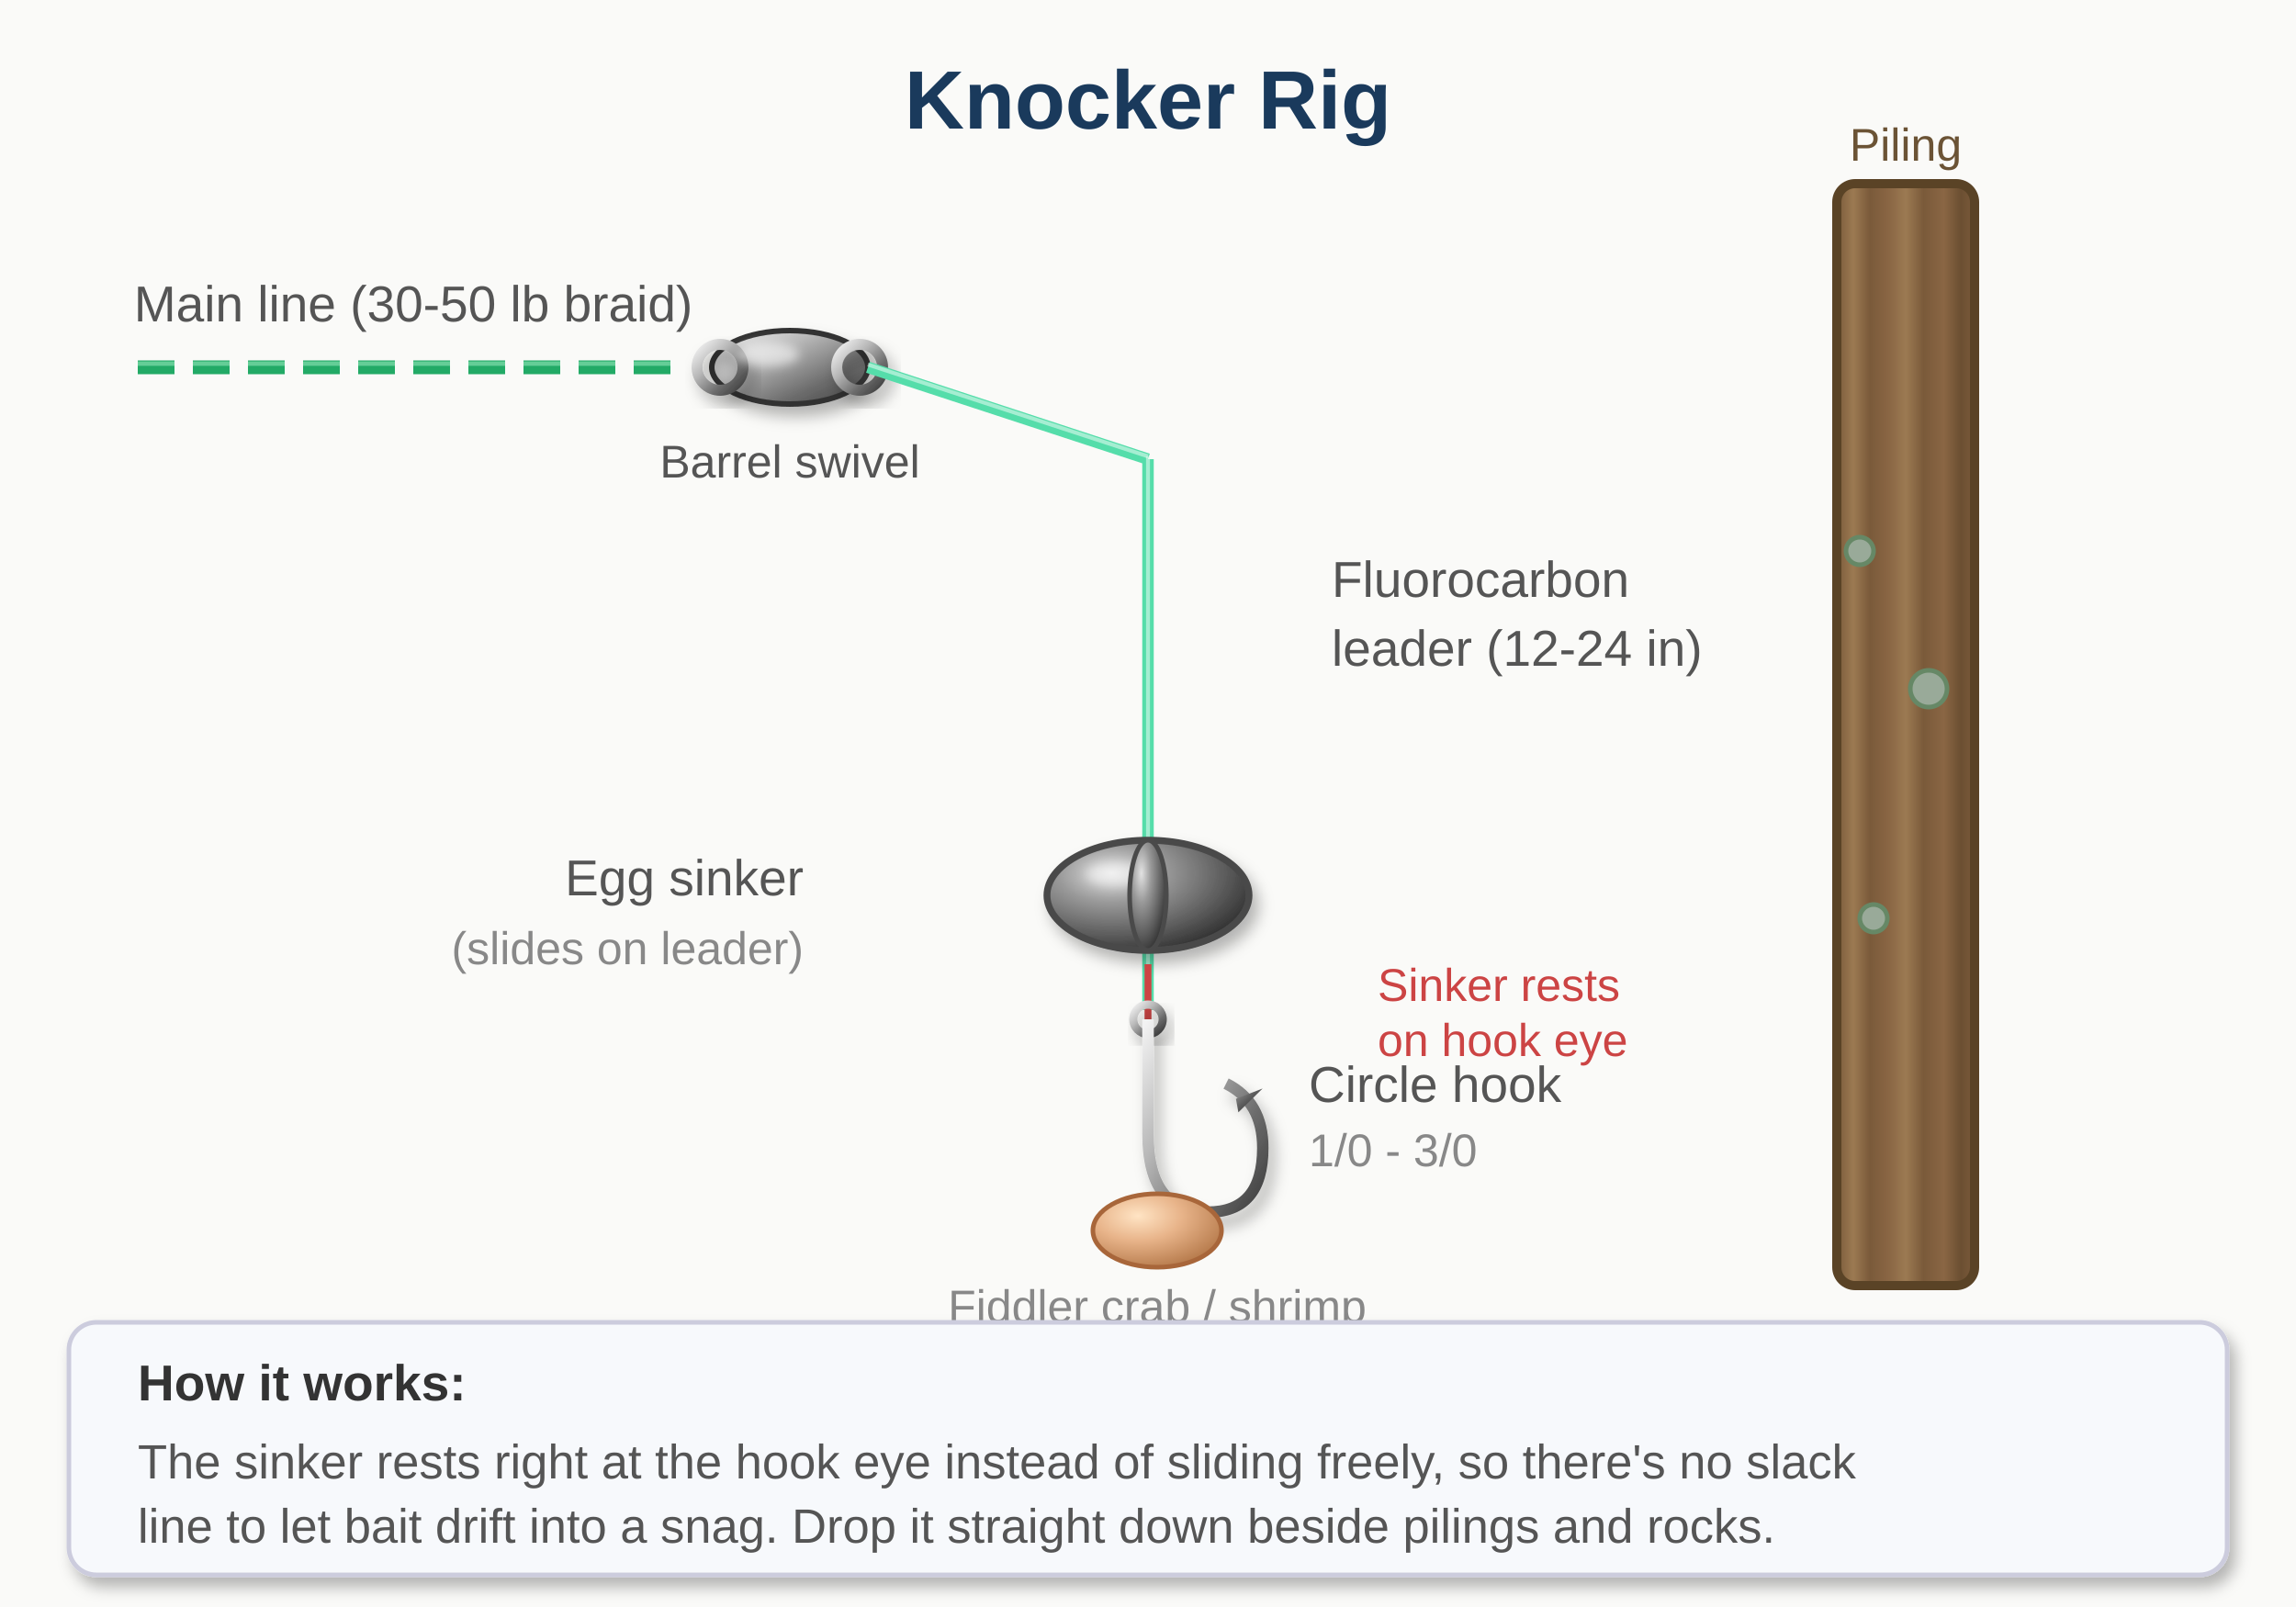
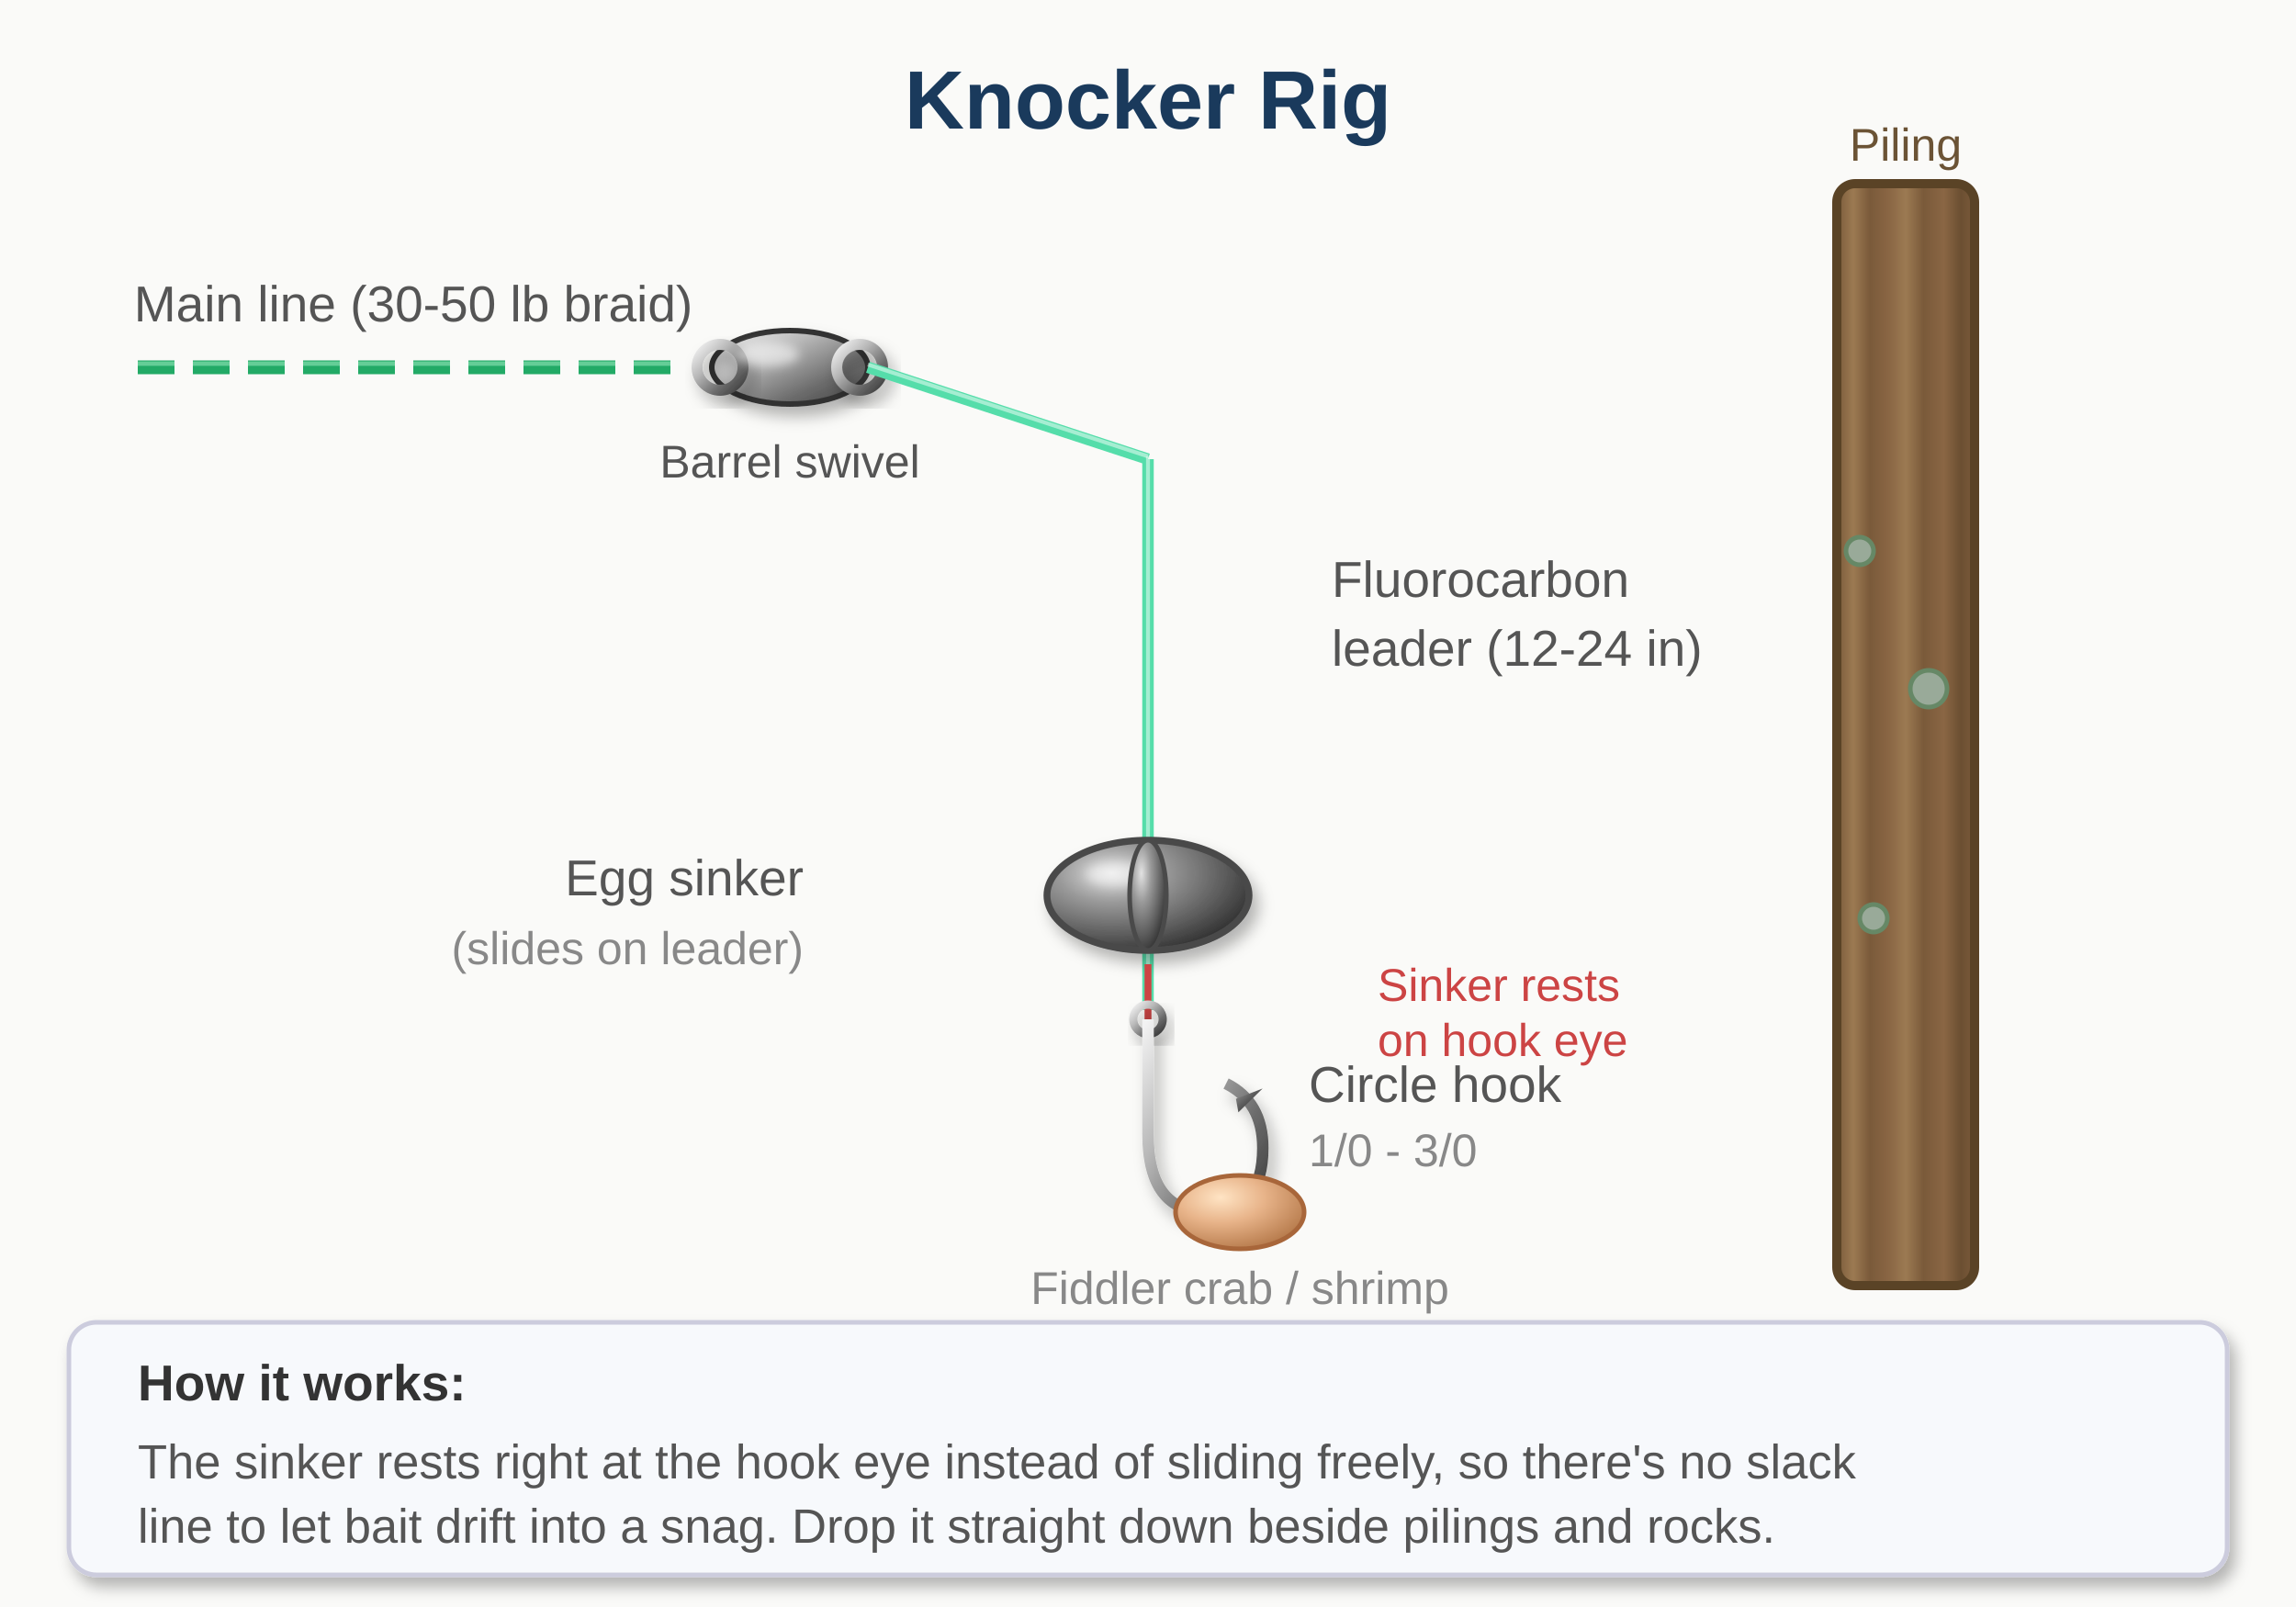
<svg xmlns="http://www.w3.org/2000/svg" viewBox="0 0 500 350" font-family="Arial, sans-serif">
  <rect x="0" y="0" width="500" height="350" fill="#FAFAF8" />
  <defs>
    <linearGradient id="woodGrain" x1="0%" y1="0%" x2="100%" y2="0%">
      <stop offset="0%" stop-color="#7a5a3a" />
      <stop offset="12%" stop-color="#9c7a52" />
      <stop offset="24%" stop-color="#7a5a3a" />
      <stop offset="38%" stop-color="#8a6644" />
      <stop offset="50%" stop-color="#9c7a52" />
      <stop offset="63%" stop-color="#7a5a3a" />
      <stop offset="78%" stop-color="#8a6644" />
      <stop offset="90%" stop-color="#6b4f32" />
      <stop offset="100%" stop-color="#7a5a3a" />
    </linearGradient>
  </defs>
  <defs>
    <radialGradient id="baitGrad" cx="35%" cy="30%" r="75%">
      <stop offset="0%" stop-color="#ffe4c4" />
      <stop offset="45%" stop-color="#e8b48a" />
      <stop offset="100%" stop-color="#b5794a" />
    </radialGradient>
    <filter id="glossBlur" x="-60%" y="-60%" width="220%" height="220%">
      <feGaussianBlur stdDeviation="1.1" />
    </filter>
  </defs>
  <defs>
    <linearGradient id="steelGrad" x1="0%" y1="0%" x2="100%" y2="100%">
      <stop offset="0%" stop-color="#f2f2f2" />
      <stop offset="35%" stop-color="#b8b8b8" />
      <stop offset="70%" stop-color="#6e6e6e" />
      <stop offset="100%" stop-color="#3d3d3d" />
    </linearGradient>
    <linearGradient id="steelGradDark" x1="0%" y1="0%" x2="100%" y2="100%">
      <stop offset="0%" stop-color="#9a9a9a" />
      <stop offset="45%" stop-color="#5c5c5c" />
      <stop offset="100%" stop-color="#242424" />
    </linearGradient>
    <radialGradient id="leadGrad" cx="32%" cy="30%" r="75%">
      <stop offset="0%" stop-color="#e2e2e2" />
      <stop offset="35%" stop-color="#9a9a9a" />
      <stop offset="75%" stop-color="#5c5c5c" />
      <stop offset="100%" stop-color="#333333" />
    </radialGradient>
    <filter id="softShadow" x="-40%" y="-40%" width="180%" height="180%">
      <feDropShadow dx="1.4" dy="2.2" stdDeviation="1.6" flood-color="#000000" flood-opacity="0.28" />
    </filter>
  </defs>
  <text x="250" y="28" text-anchor="middle" font-size="18" font-weight="bold" fill="#1a3a5c">Knocker Rig</text>
  <line x1="30" y1="80" x2="150" y2="80" stroke="#2a6" stroke-width="3" stroke-dasharray="8,4" />
  <line x1="30" y1="79.2" x2="150" y2="79.2" stroke="#8fe6b8" stroke-width="0.96" stroke-dasharray="8,4" opacity="0.6" />
  <text x="90" y="70" text-anchor="middle" font-size="11" fill="#555">Main line (30-50 lb braid)</text>
  <ellipse cx="172.0" cy="80.0" rx="17.0" ry="8.0" fill="url(#steelGrad)" stroke="#333333" stroke-width="1.2" filter="url(#softShadow)" />
  <circle cx="156.8" cy="80.0" r="5.0" fill="none" stroke="url(#steelGrad)" stroke-width="2.4" filter="url(#softShadow)" />
  <circle cx="187.2" cy="80.0" r="5.0" fill="none" stroke="url(#steelGrad)" stroke-width="2.4" filter="url(#softShadow)" />
  <ellipse cx="167.2" cy="77.2" rx="6.8" ry="2.6" fill="#ffffff" opacity="0.55" filter="url(#glossBlur)" />
  <text x="172" y="104" text-anchor="middle" font-size="10" fill="#555">Barrel swivel</text>
  <line x1="189" y1="80" x2="250" y2="100" stroke="#5da" stroke-width="2.5" />
  <line x1="189" y1="79.4" x2="250" y2="99.4" stroke="#e8fbf3" stroke-width="0.85" opacity="0.55" />
  <line x1="250" y1="100" x2="250" y2="220" stroke="#5da" stroke-width="2.5" />
  <line x1="250" y1="99.4" x2="250" y2="219.4" stroke="#e8fbf3" stroke-width="0.85" opacity="0.55" />
  <text x="290" y="130" font-size="11" fill="#555">Fluorocarbon</text>
  <text x="290" y="145" font-size="11" fill="#555">leader (12-24 in)</text>
  <ellipse cx="250" cy="195" rx="22" ry="12" fill="url(#leadGrad)" stroke="#4a4a4a" stroke-width="1.5" filter="url(#softShadow)" />
  <ellipse cx="243.0" cy="190.4" rx="6.6" ry="2.6" fill="#ffffff" opacity="0.5" filter="url(#glossBlur)" />
  <ellipse cx="250" cy="195" rx="4" ry="12" fill="url(#leadGrad)" stroke="#4a4a4a" stroke-width="1" />
  <text x="175" y="195" text-anchor="end" font-size="11" fill="#555">Egg sinker</text>
  <text x="175" y="210" text-anchor="end" font-size="10" fill="#888">(slides on leader)</text>
  <path d="M250 210 L250 222" stroke="#c44" stroke-width="1.5" />
  <text x="300" y="218" font-size="10" fill="#c44">Sinker rests</text>
  <text x="300" y="230" font-size="10" fill="#c44">on hook eye</text>
  <g transform="translate(237, 222)">
    <circle cx="13" cy="0" r="3.2" fill="none" stroke="url(#steelGrad)" stroke-width="1.8" filter="url(#softShadow)" />
    <path d="M13 0 L13 25 Q13 42 26 42 Q38 42 38 28 Q38 18 30 14" fill="none" stroke="url(#steelGrad)" stroke-width="2.5" filter="url(#softShadow)" />
    <path d="M32.15 17.31 L37.96 15.07 L32.68 20.26 Z" fill="url(#steelGradDark)" />
    <text x="48" y="18" font-size="11" fill="#555">Circle hook</text>
    <text x="48" y="32" font-size="10" fill="#888">1/0 - 3/0</text>
  </g>
-   <g transform="translate(244, 260)">
+   <g transform="translate(262, 256)">
    <ellipse cx="8" cy="8" rx="14" ry="8" fill="url(#baitGrad)" stroke="#a8663a" stroke-width="1" />
    <text x="8" y="28" text-anchor="middle" font-size="10" fill="#888">Fiddler crab / shrimp</text>
  </g>
  <rect x="400" y="40" width="30" height="240" rx="4" fill="url(#woodGrain)" stroke="#5a4326" stroke-width="2" />
  <text x="415" y="35" text-anchor="middle" font-size="10" fill="#6B5335">Piling</text>
  <circle cx="405" cy="120" r="3" fill="#9a9" stroke="#686" stroke-width="1" />
  <circle cx="420" cy="150" r="4" fill="#9a9" stroke="#686" stroke-width="1" />
  <circle cx="408" cy="200" r="3" fill="#9a9" stroke="#686" stroke-width="1" />
  <rect x="15" y="288" width="470" height="55" rx="6" fill="#f7f9fc" stroke="#ccd" stroke-width="1" filter="url(#softShadow)" />
  <text x="30" y="305" font-size="11" fill="#333" font-weight="bold">How it works:</text>
  <text x="30" y="322" font-size="10.5" fill="#555">The sinker rests right at the hook eye instead of sliding freely, so there's no slack</text>
  <text x="30" y="336" font-size="10.5" fill="#555">line to let bait drift into a snag. Drop it straight down beside pilings and rocks.</text>
</svg>
